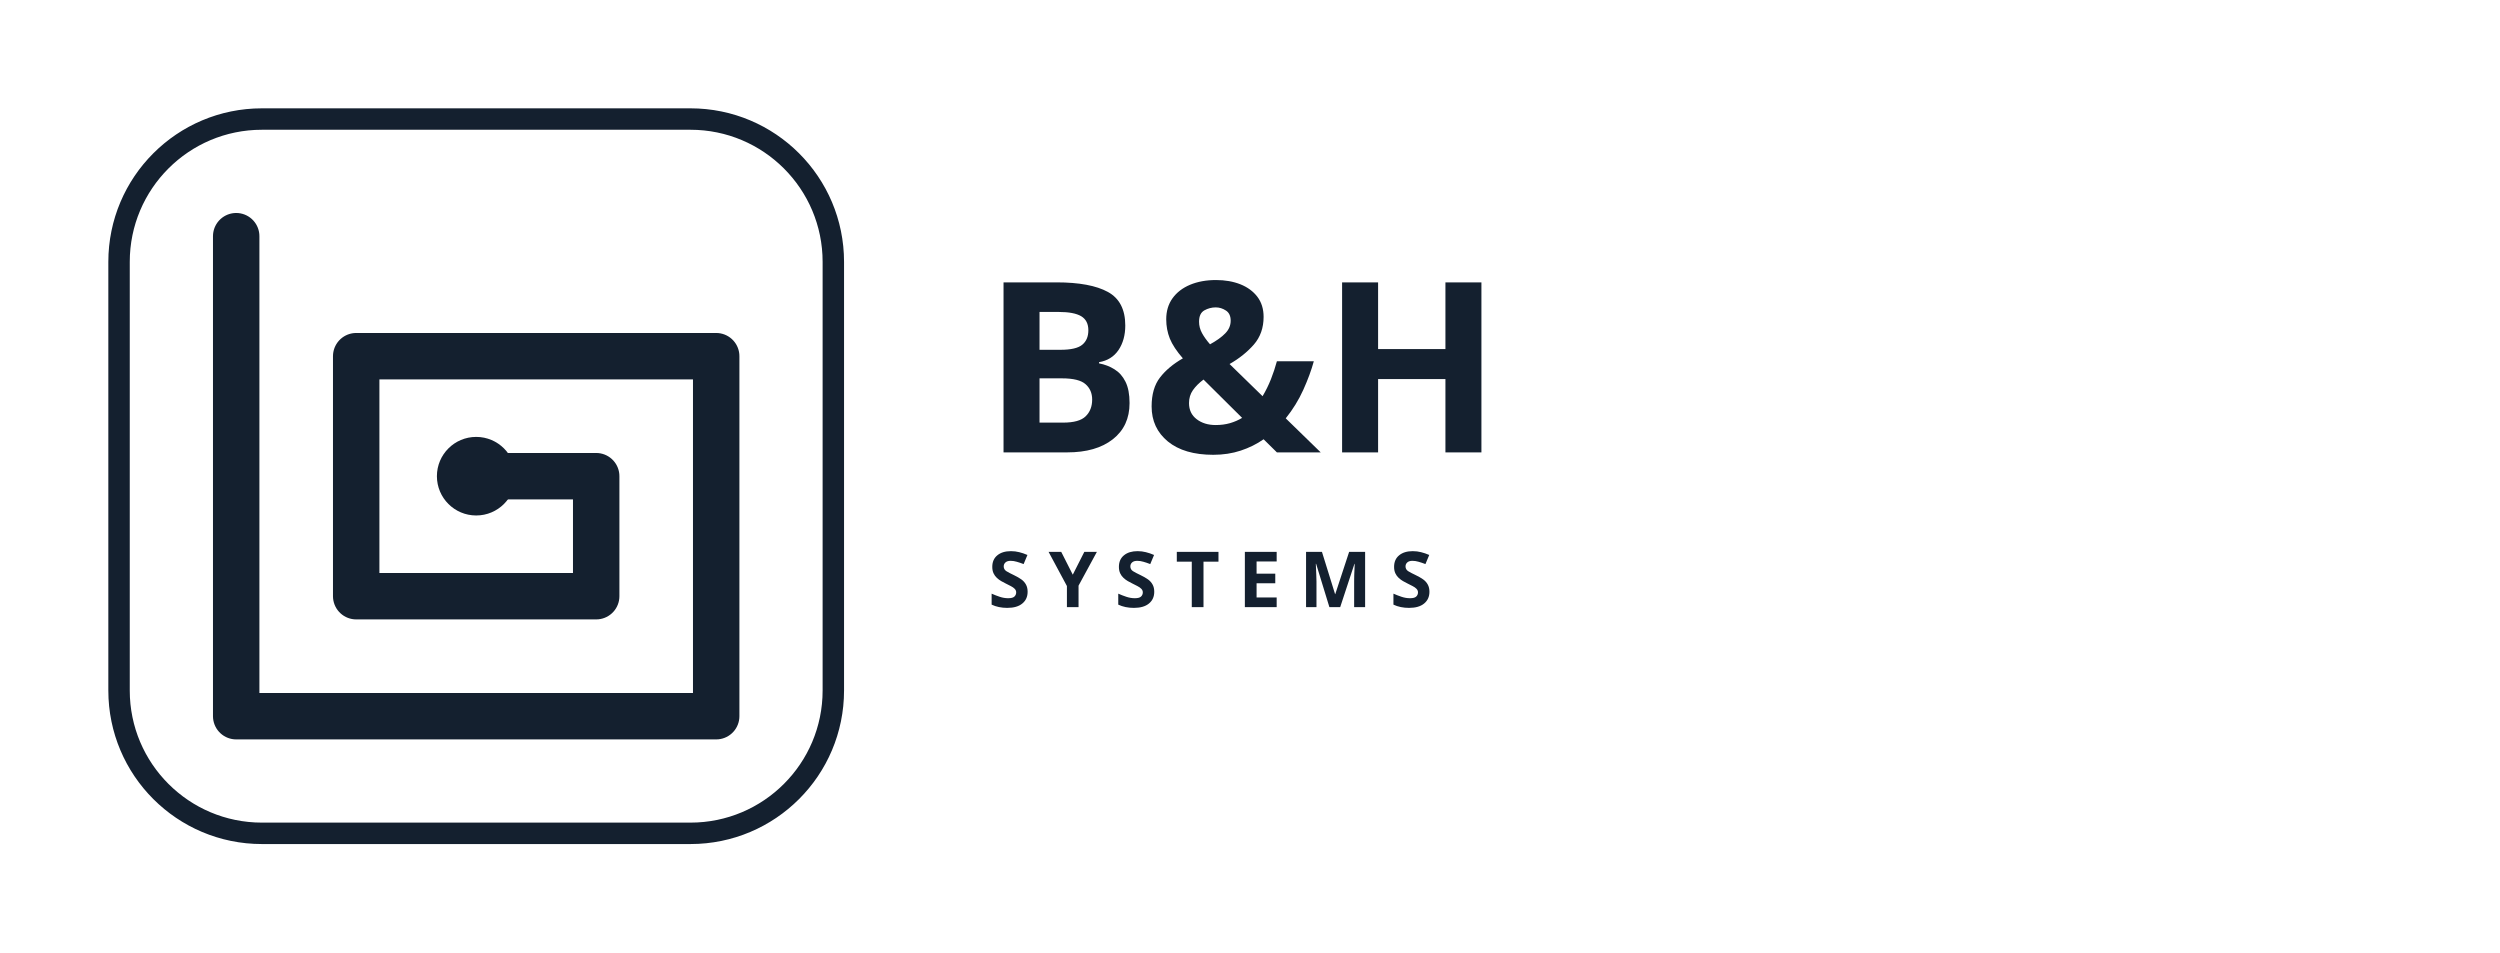
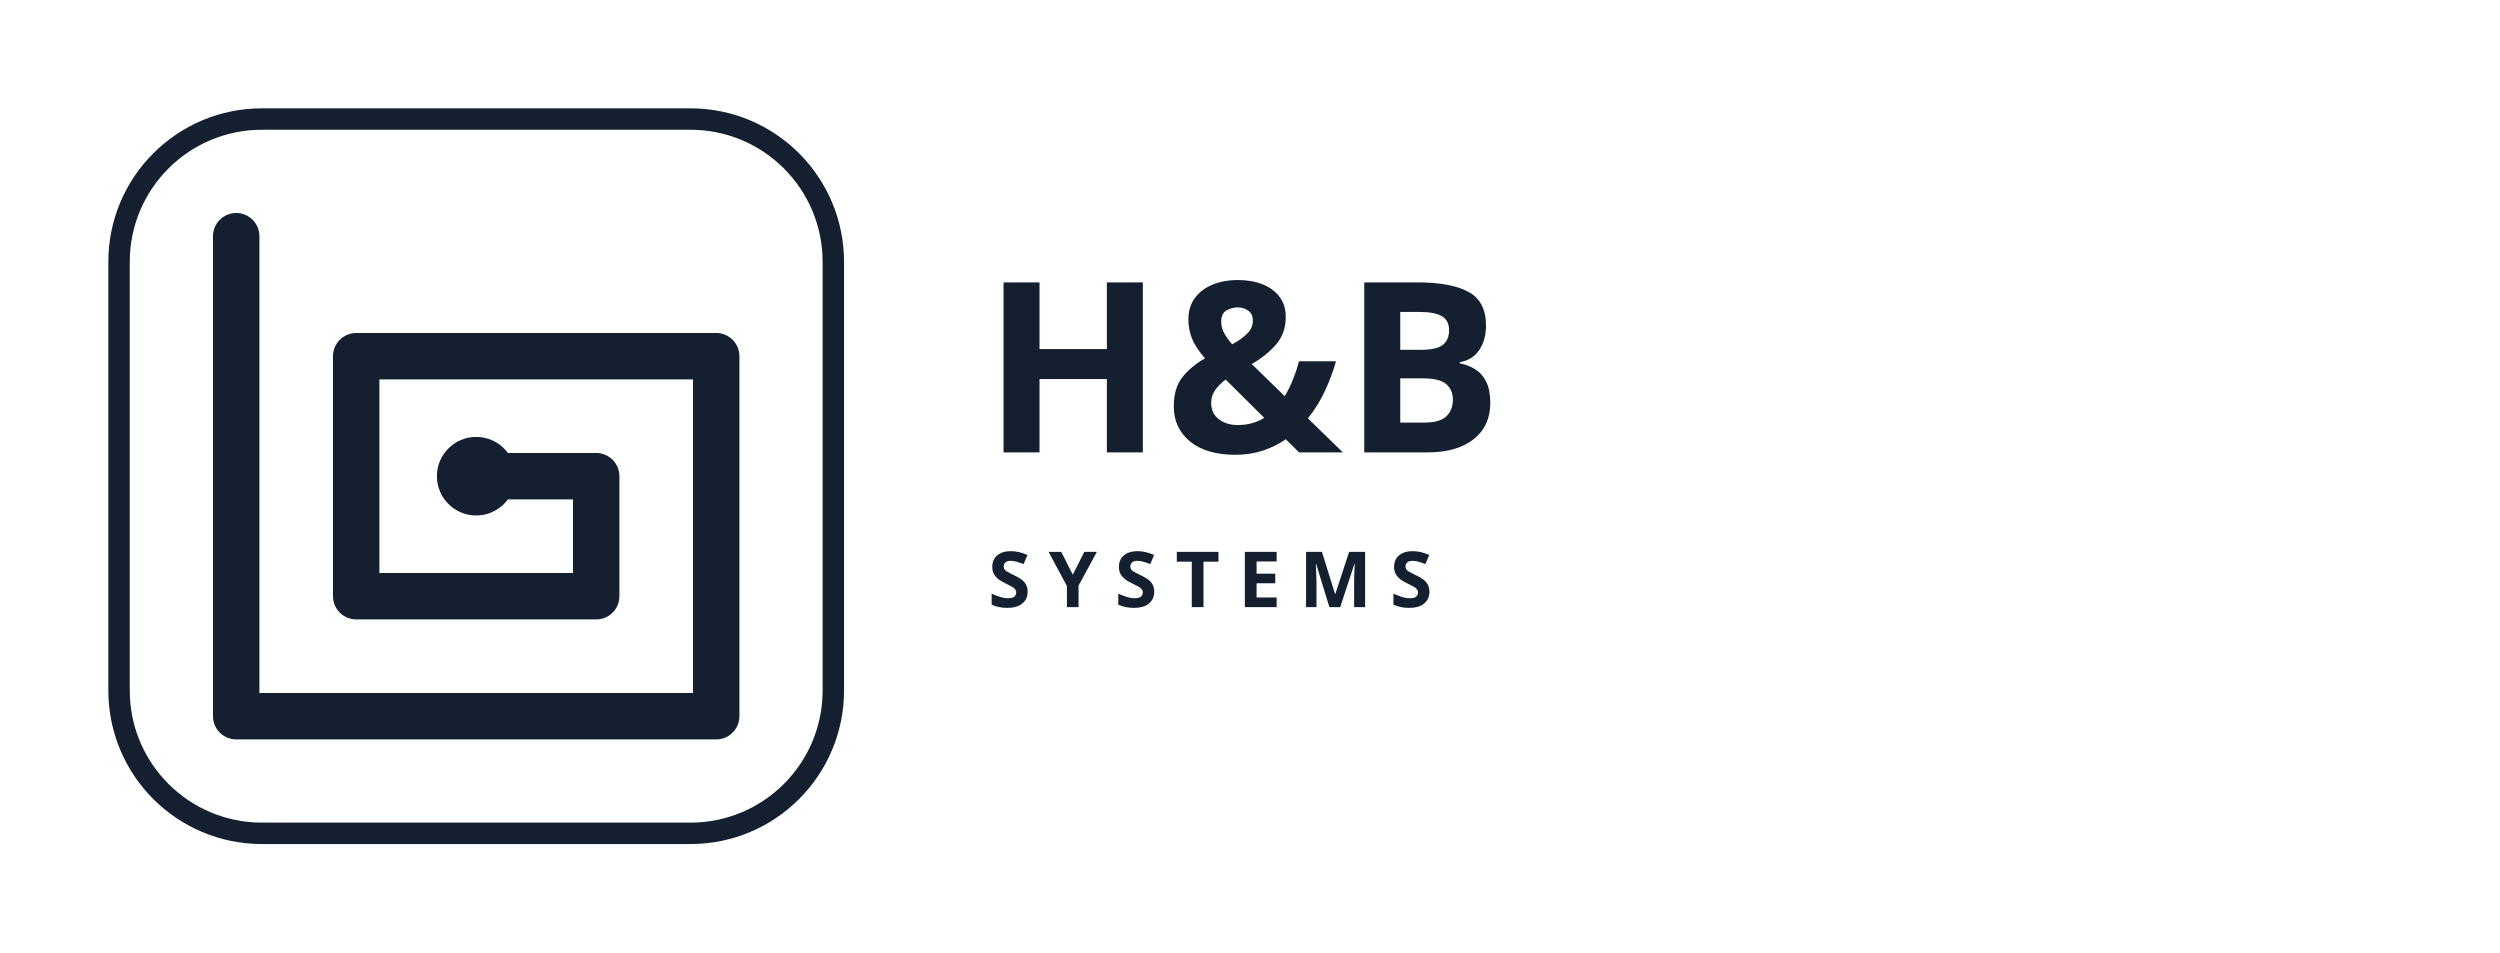
<svg xmlns="http://www.w3.org/2000/svg" width="420" height="160" viewBox="0 0 420 160">
  <g transform="translate(20,20) scale(0.6)">
    <rect x="0" y="0" width="200" height="200" rx="40" fill="none" stroke="#14202F" stroke-width="6" />
    <path d="M 32.8,32.8 L 32.8,167.2 L 167.2,167.2 L 167.2,66.4 L 66.4,66.4 L 66.4,133.6 L 133.6,133.6 L 133.6,100.0 L 100.0,100.0" fill="none" stroke="#14202F" stroke-width="13" stroke-linecap="round" stroke-linejoin="round" />
    <circle cx="100" cy="100" r="11" fill="#14202F" />
  </g>
-   <text x="165" y="76" font-family="'Century Gothic', Futura, Poppins, Verdana, sans-serif" font-weight="700" font-size="40" fill="#14202F">B&amp;H</text>
+   <text x="165" y="76" font-family="'Century Gothic', Futura, Poppins, Verdana, sans-serif" font-weight="700" font-size="40" fill="#14202F">H&amp;B</text>
  <text x="166" y="102" font-family="'Century Gothic', Futura, Poppins, Verdana, sans-serif" font-weight="700" font-size="13" letter-spacing="3" fill="#14202F">SYSTEMS</text>
</svg>
